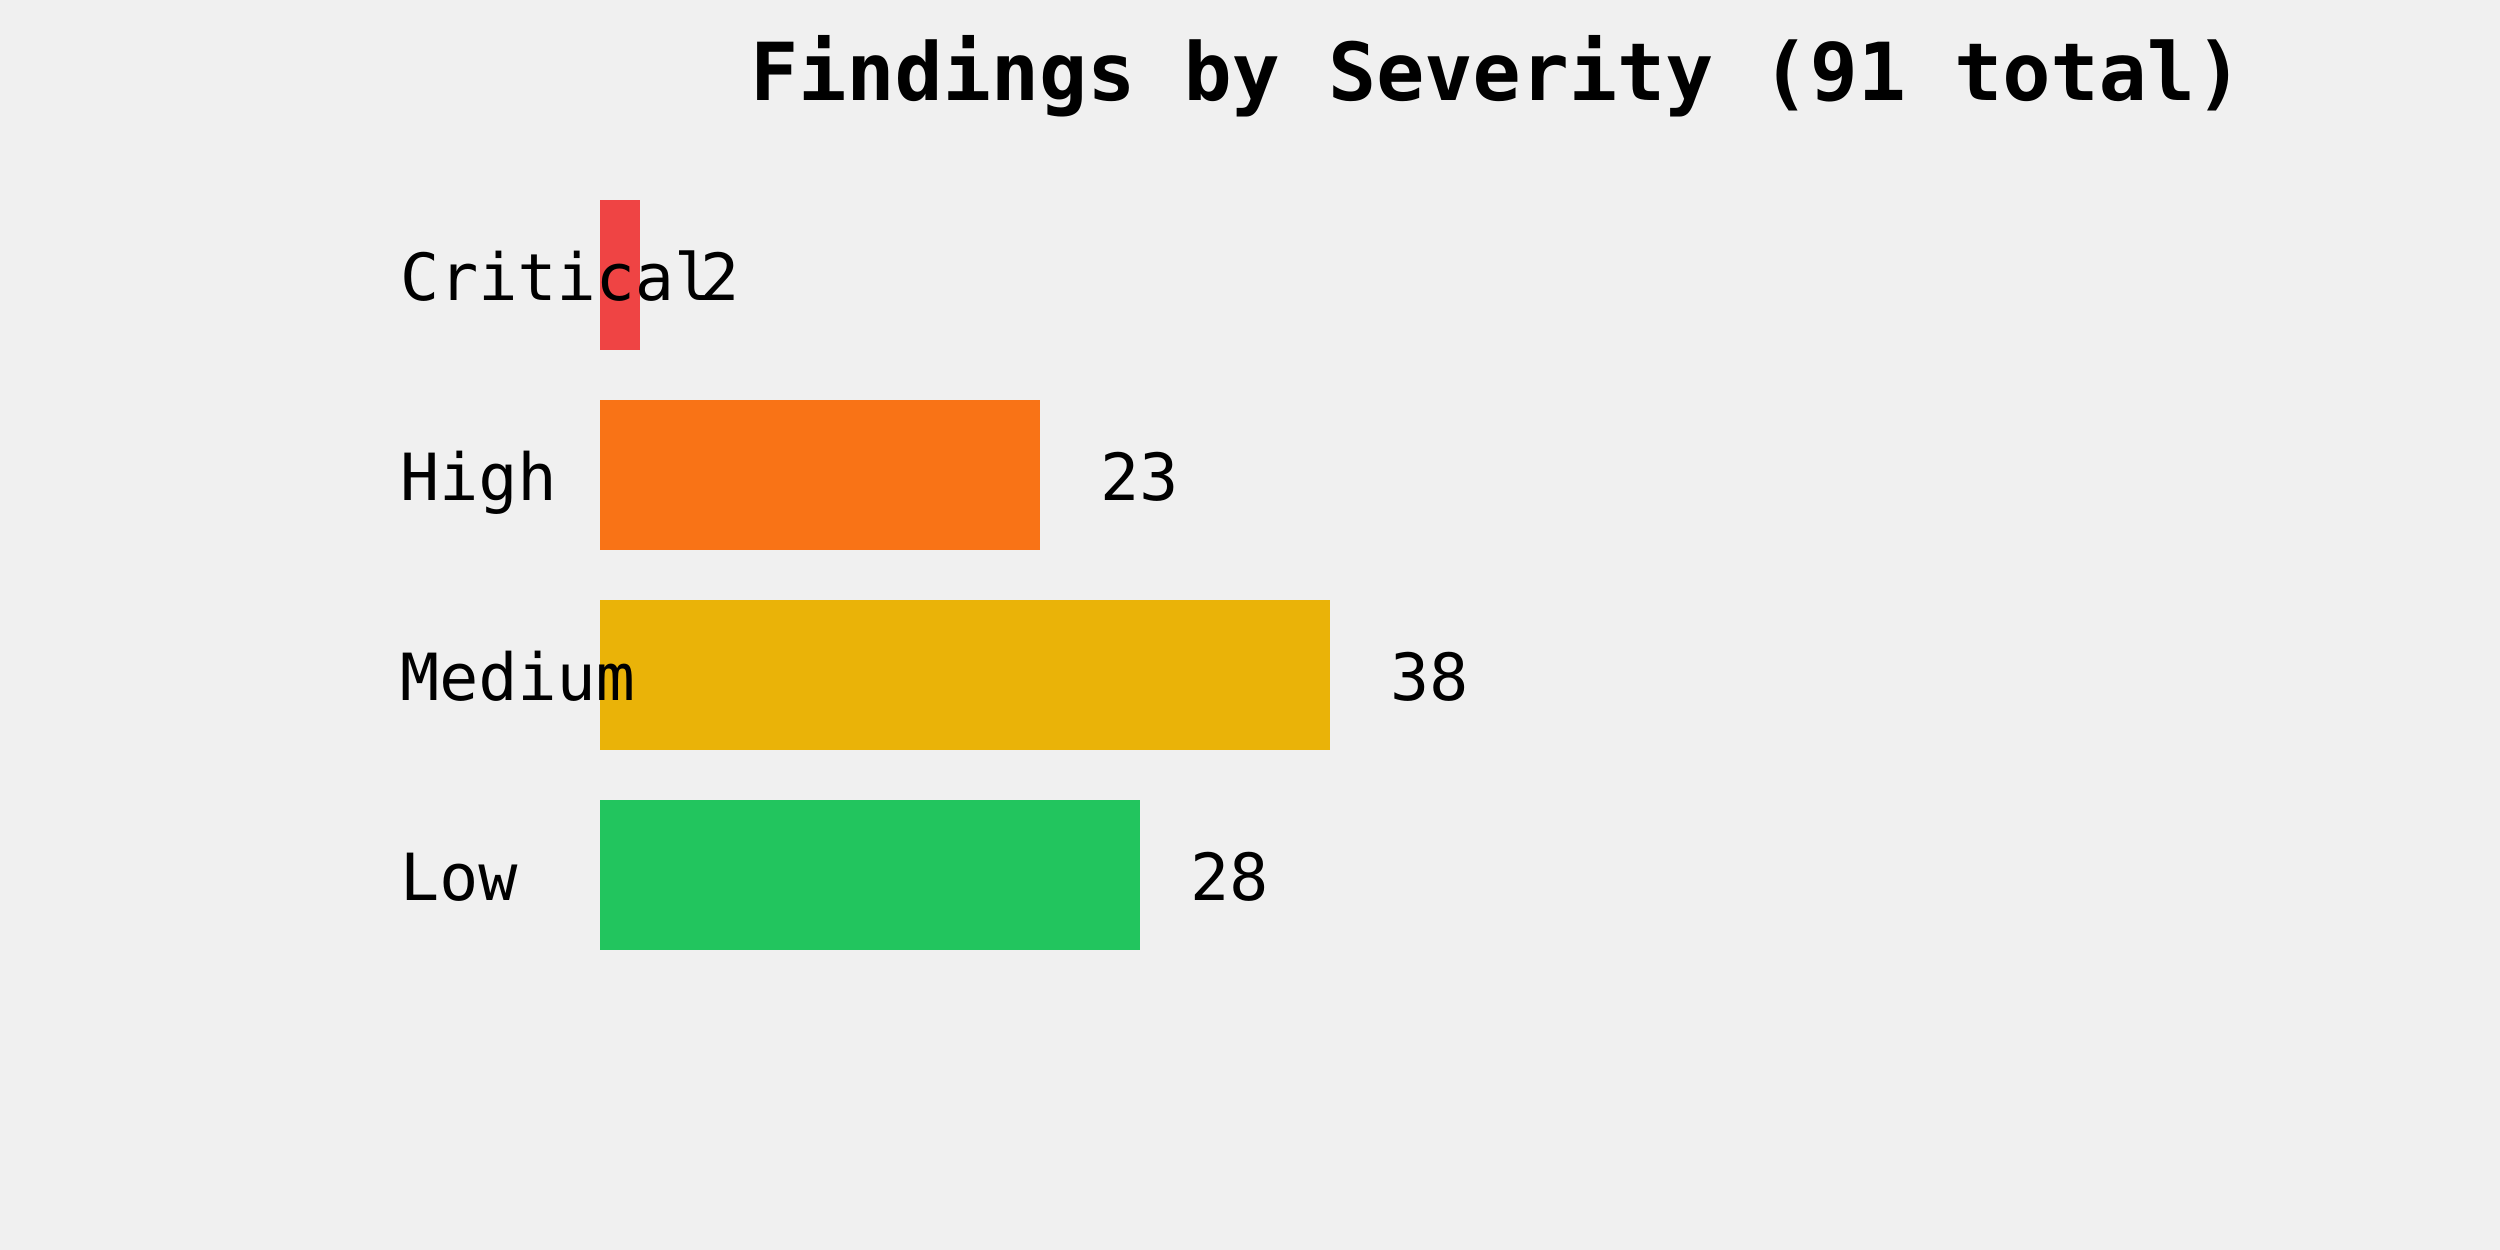
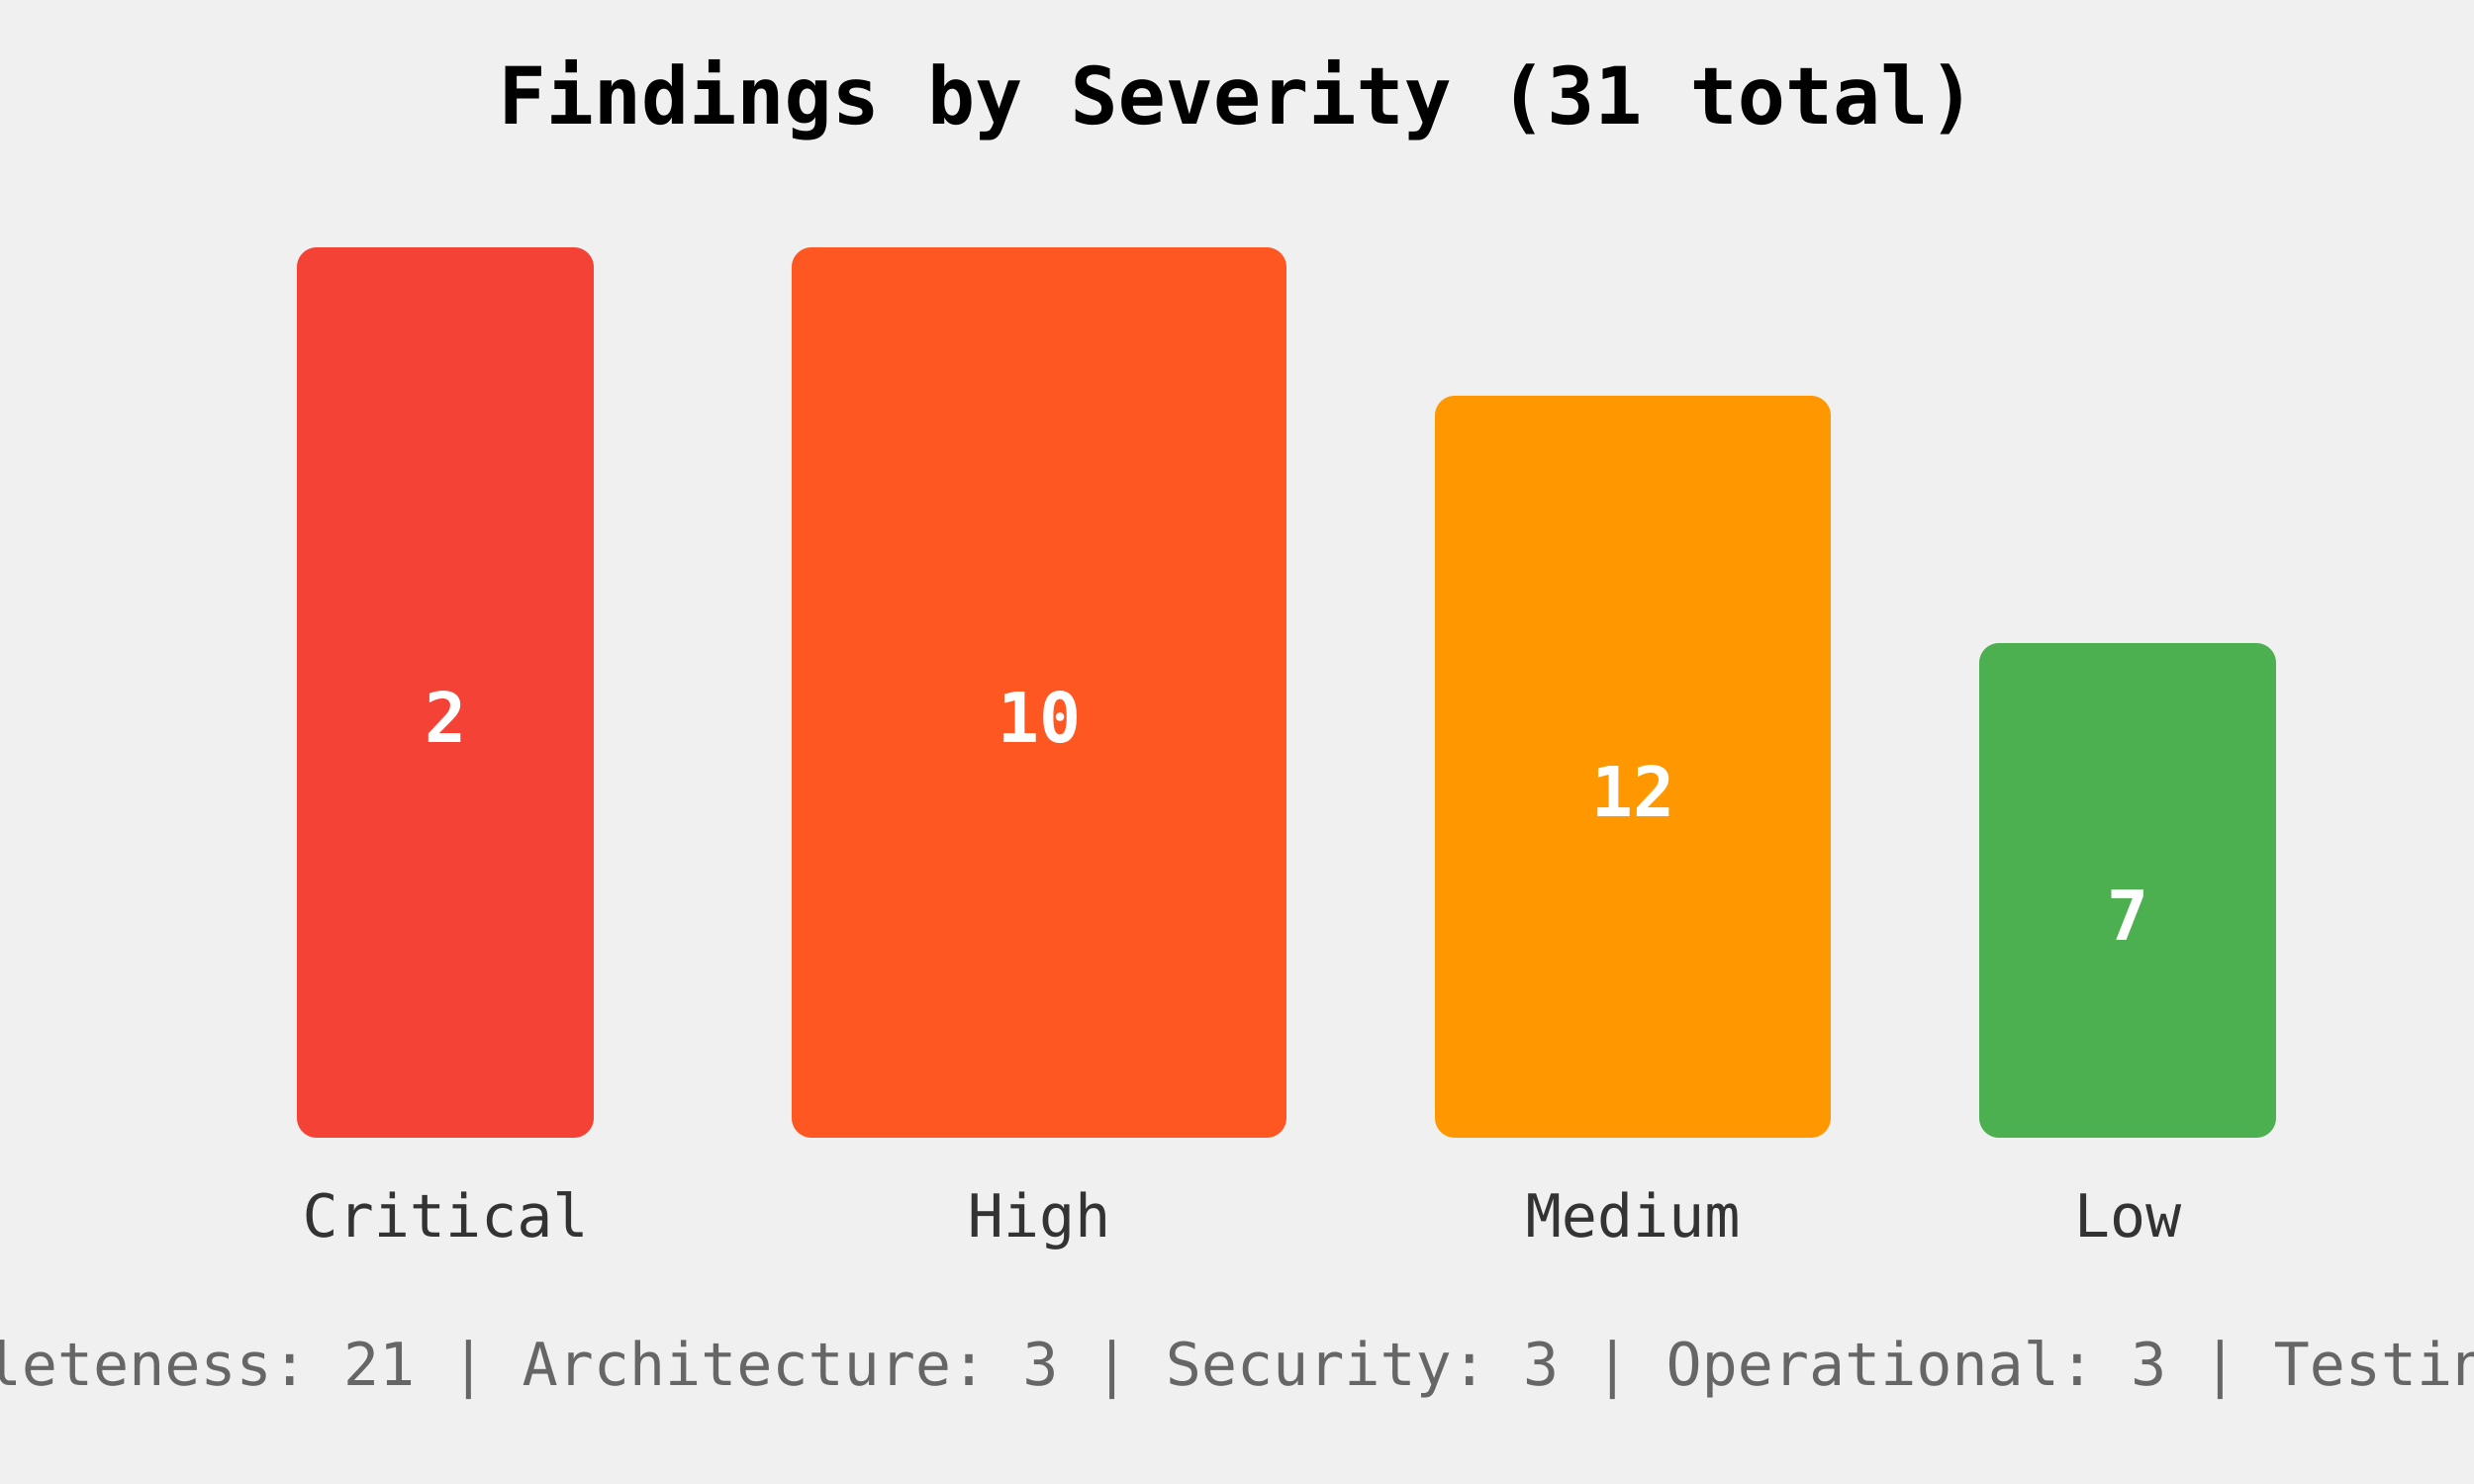
- <svg xmlns="http://www.w3.org/2000/svg" width="500" height="250" viewBox="0 0 500 250">
-   <text x="150" y="20" font-family="monospace" font-size="16" font-weight="bold">Findings by Severity (91 total)</text>
-   <rect x="120" y="40" width="8" height="30" fill="#ef4444" />
-   <text x="80" y="60" font-family="monospace" font-size="13">Critical</text>
-   <text x="140" y="60" font-family="monospace" font-size="13">2</text>
-   <rect x="120" y="80" width="88" height="30" fill="#f97316" />
-   <text x="80" y="100" font-family="monospace" font-size="13">High</text>
-   <text x="220" y="100" font-family="monospace" font-size="13">23</text>
-   <rect x="120" y="120" width="146" height="30" fill="#eab308" />
-   <text x="80" y="140" font-family="monospace" font-size="13">Medium</text>
-   <text x="278" y="140" font-family="monospace" font-size="13">38</text>
-   <rect x="120" y="160" width="108" height="30" fill="#22c55e" />
-   <text x="80" y="180" font-family="monospace" font-size="13">Low</text>
-   <text x="238" y="180" font-family="monospace" font-size="13">28</text>
+ <svg xmlns="http://www.w3.org/2000/svg" width="500" height="300" viewBox="0 0 500 300">
+   <style>
+     text { font-family: monospace; font-size: 12px; }
+     .title { font-size: 16px; font-weight: bold; }
+     .count { font-size: 14px; font-weight: bold; fill: white; }
+     .label { font-size: 12px; fill: #333; }
+   </style>
+   <text x="250" y="25" text-anchor="middle" class="title">Findings by Severity (31 total)</text>
+   <rect x="60" y="50" width="60" height="180" fill="#F44336" rx="4" />
+   <text x="90" y="150" text-anchor="middle" class="count">2</text>
+   <text x="90" y="250" text-anchor="middle" class="label">Critical</text>
+   <rect x="160" y="50" width="100" height="180" fill="#FF5722" rx="4" />
+   <text x="210" y="150" text-anchor="middle" class="count">10</text>
+   <text x="210" y="250" text-anchor="middle" class="label">High</text>
+   <rect x="290" y="80" width="80" height="150" fill="#FF9800" rx="4" />
+   <text x="330" y="165" text-anchor="middle" class="count">12</text>
+   <text x="330" y="250" text-anchor="middle" class="label">Medium</text>
+   <rect x="400" y="130" width="60" height="100" fill="#4CAF50" rx="4" />
+   <text x="430" y="190" text-anchor="middle" class="count">7</text>
+   <text x="430" y="250" text-anchor="middle" class="label">Low</text>
+   <text x="250" y="280" text-anchor="middle" font-size="10" fill="#666">Completeness: 21 | Architecture: 3 | Security: 3 | Operational: 3 | Testing: 1</text>
</svg>
